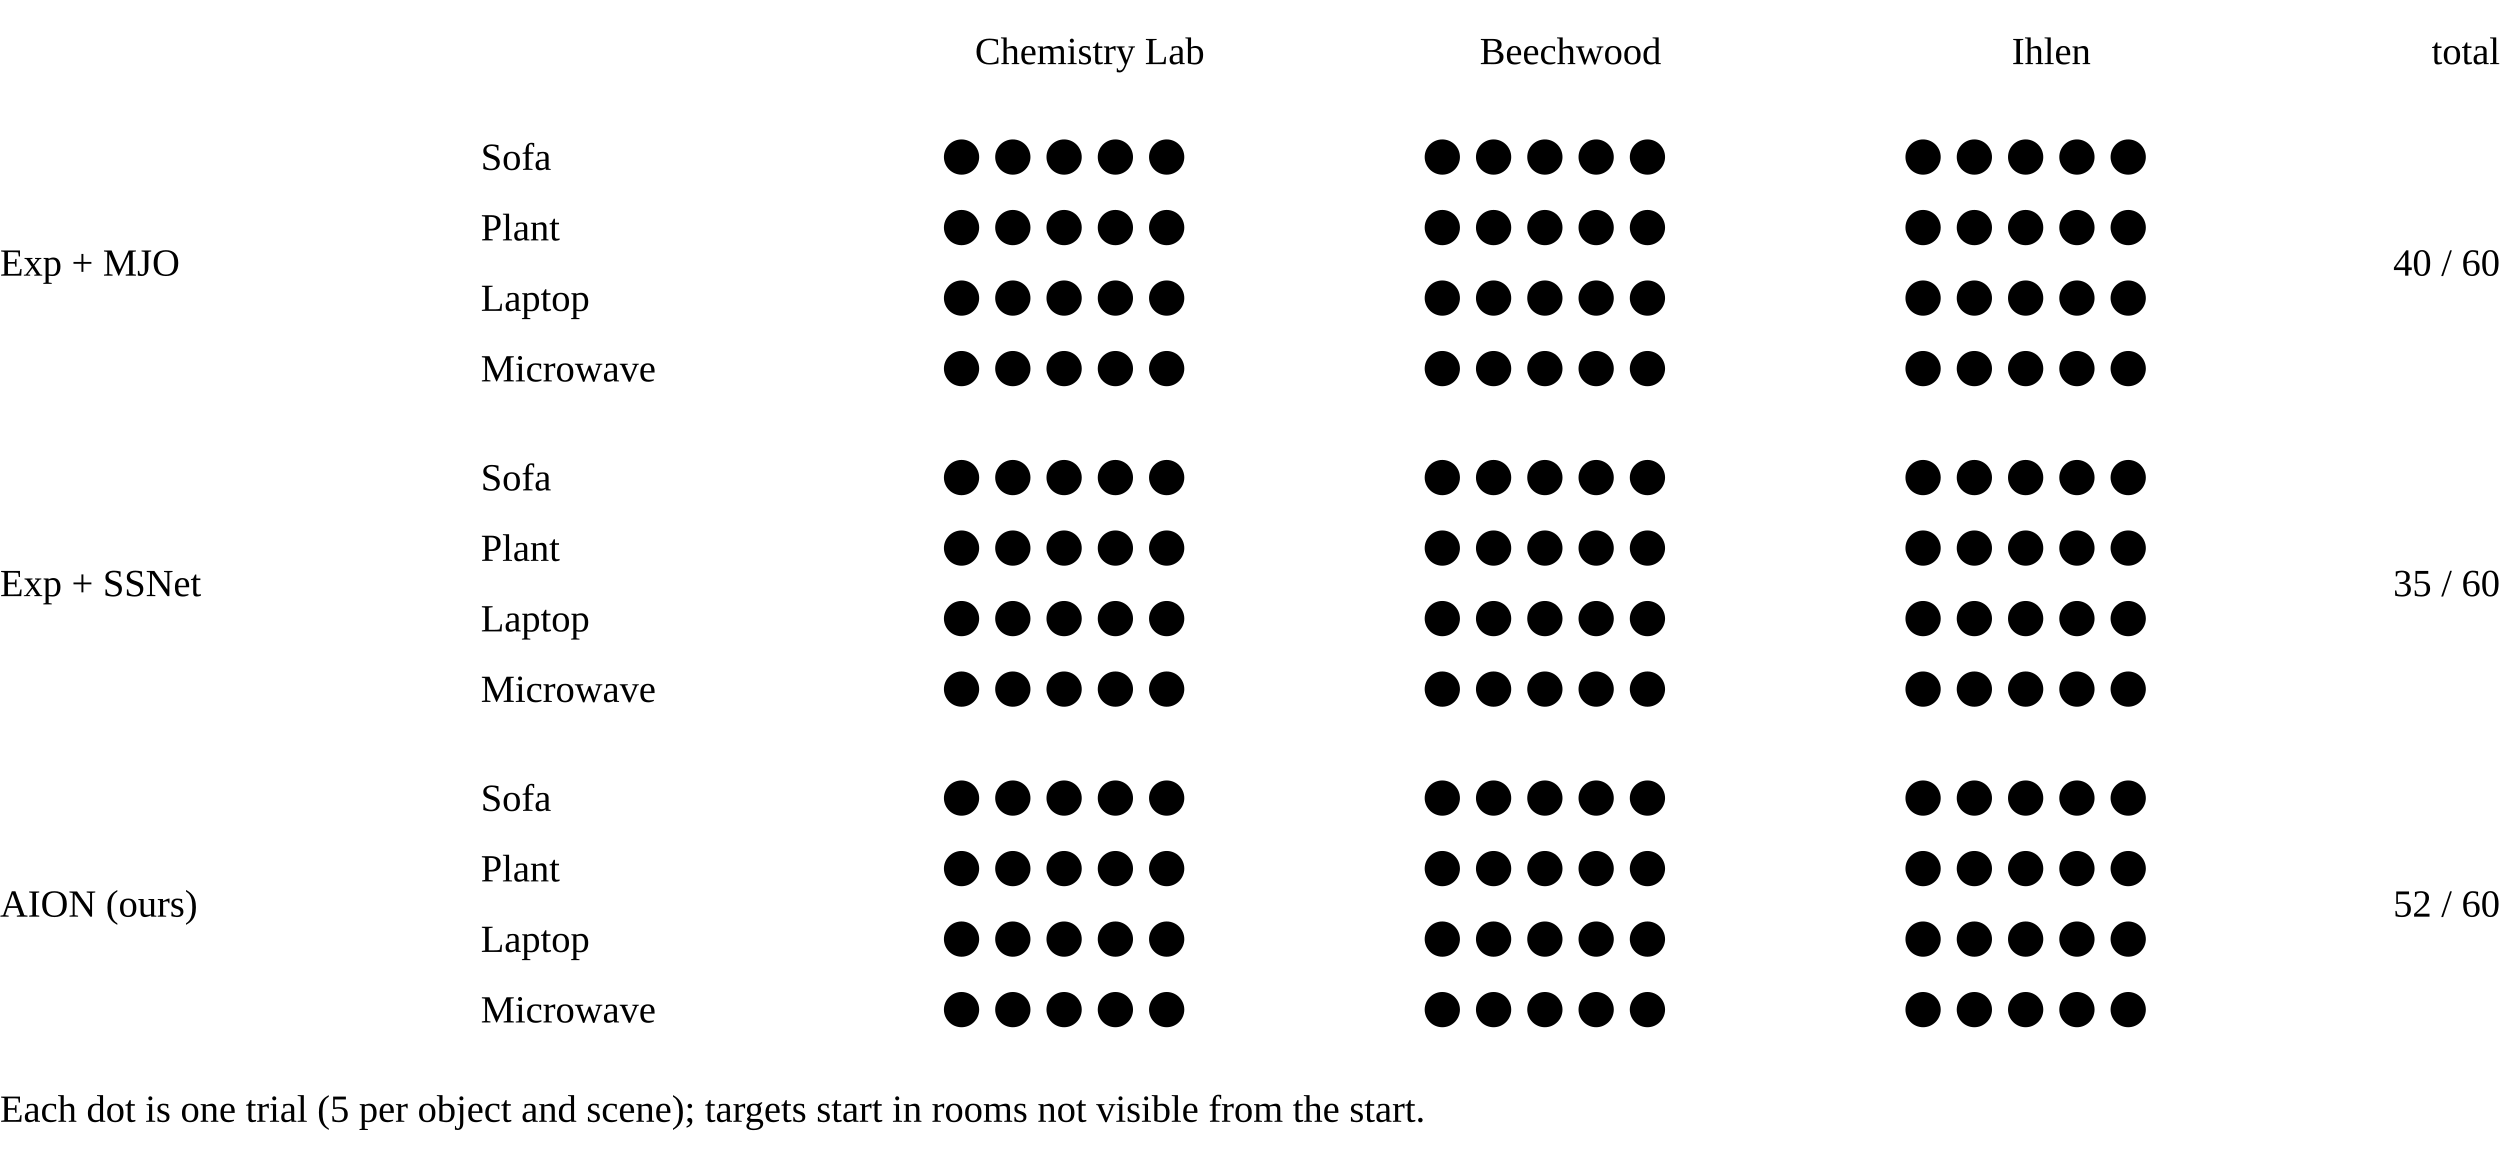
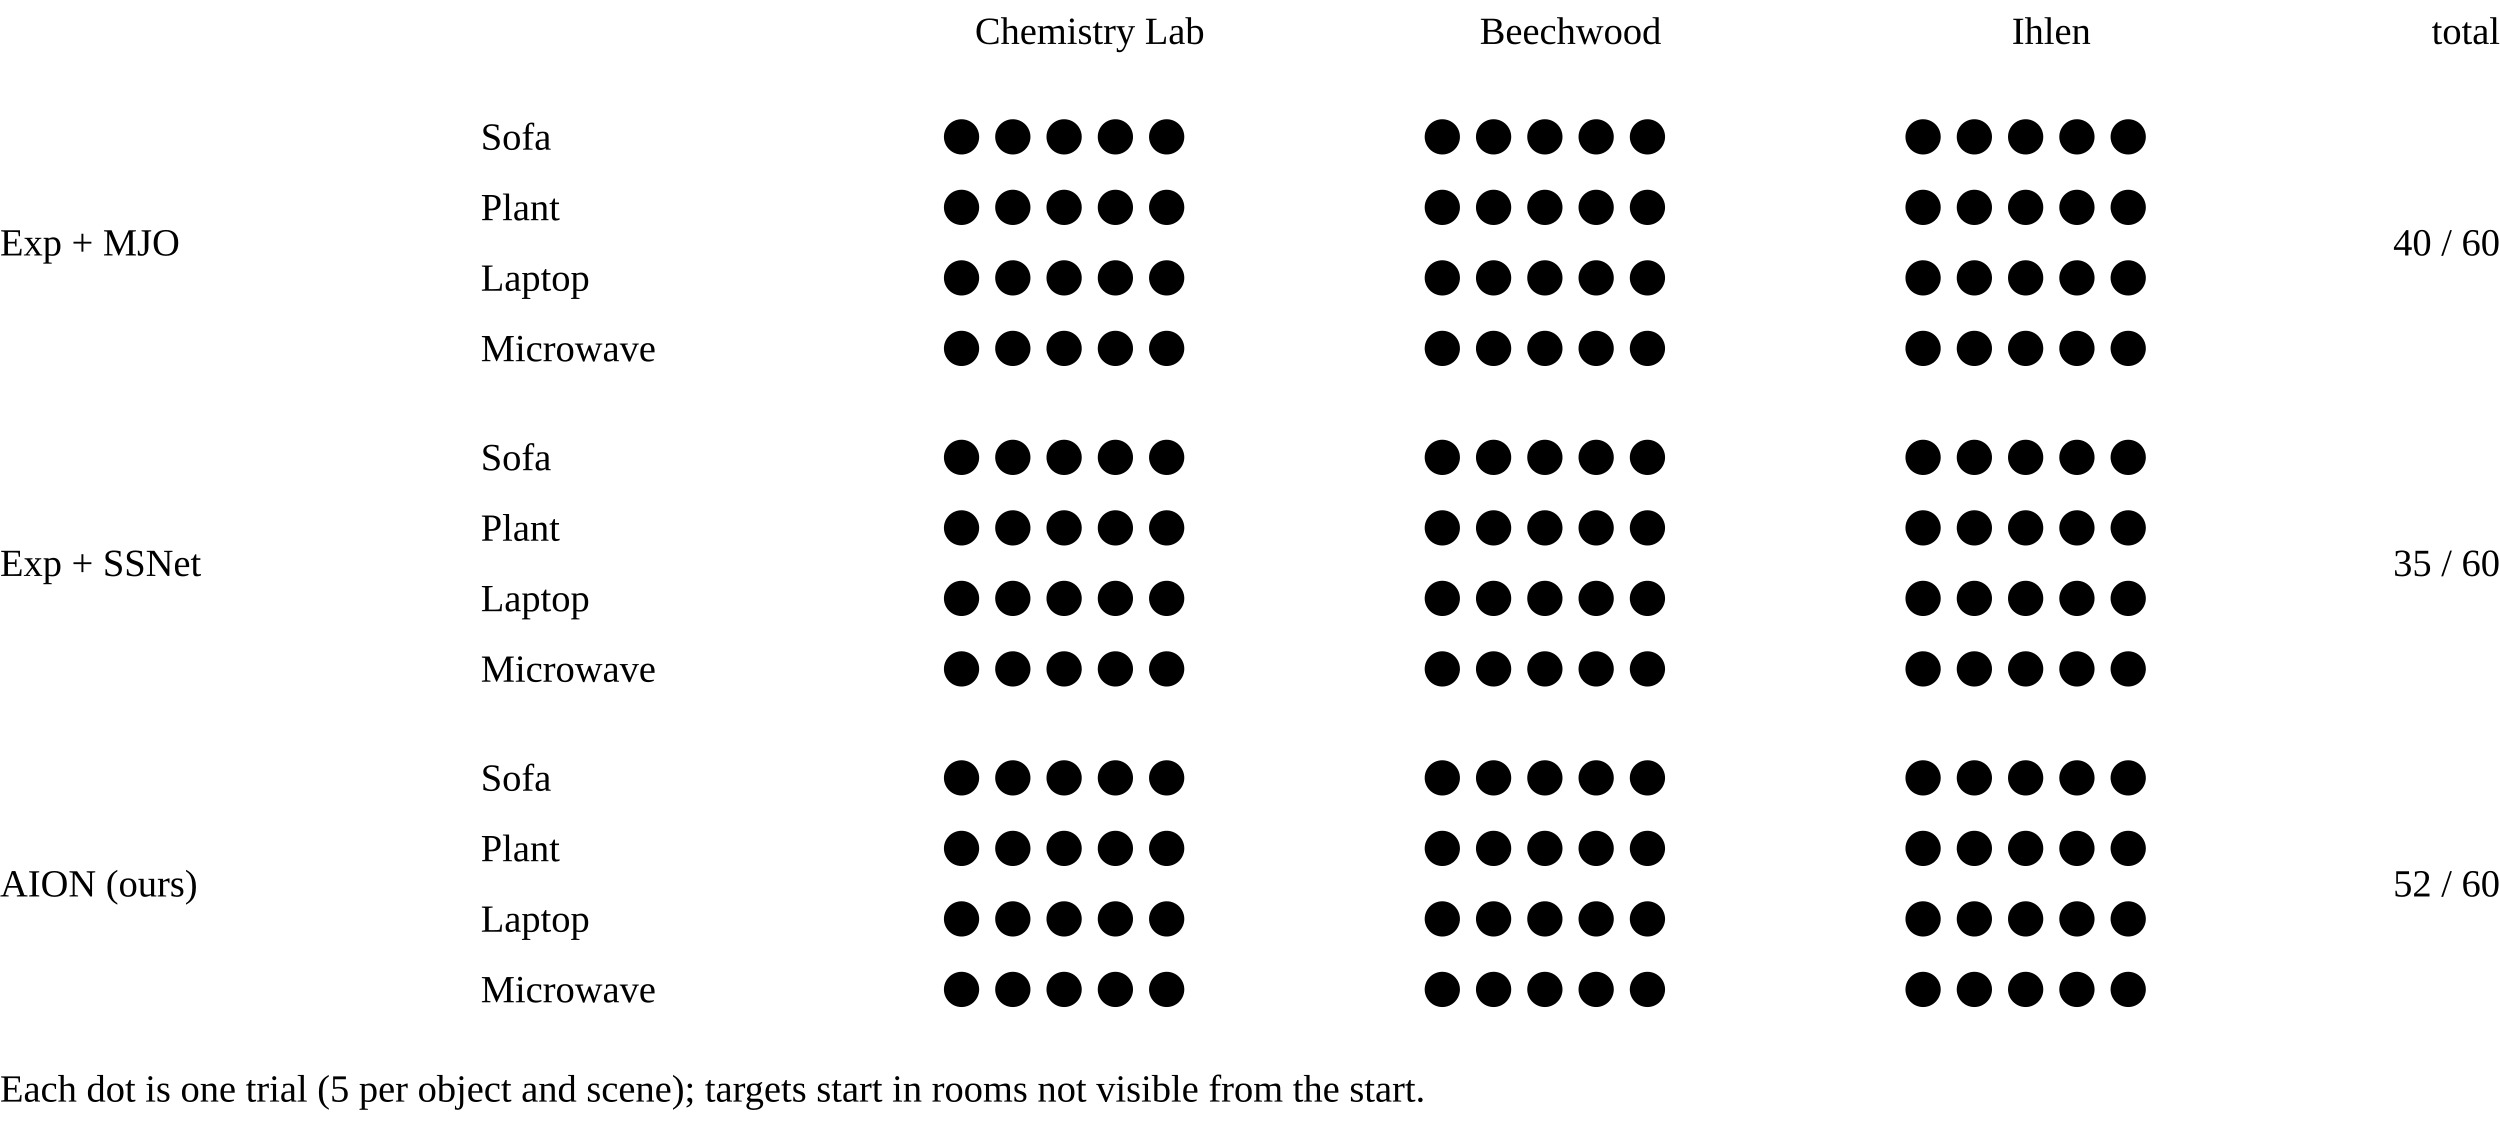
- <svg xmlns="http://www.w3.org/2000/svg" class="fig-svg" viewBox="0 0 780 362" role="img" aria-label="IsaacSim multi-room results: successes out of five trials per object and scene">
+ <svg xmlns="http://www.w3.org/2000/svg" class="fig-svg" viewBox="0 6.3 780 350" role="img" aria-label="IsaacSim multi-room results: successes out of five trials per object and scene">
  <defs>
    <marker id="aion_isaac-ah" viewBox="0 0 10 10" refX="9" refY="5" markerWidth="7" markerHeight="7" orient="auto-start-reverse">
      <path d="M0,1 L10,5 L0,9 z" class="ah" />
    </marker>
    <marker id="aion_isaac-ahacc" viewBox="0 0 10 10" refX="9" refY="5" markerWidth="7" markerHeight="7" orient="auto-start-reverse">
      <path d="M0,1 L10,5 L0,9 z" class="ah k-acc" />
    </marker>
    <marker id="aion_isaac-ahblue" viewBox="0 0 10 10" refX="9" refY="5" markerWidth="7" markerHeight="7" orient="auto-start-reverse">
      <path d="M0,1 L10,5 L0,9 z" class="ah k-blue" />
    </marker>
    <marker id="aion_isaac-ahmut" viewBox="0 0 10 10" refX="9" refY="5" markerWidth="7" markerHeight="7" orient="auto-start-reverse">
      <path d="M0,1 L10,5 L0,9 z" class="ah k-mut" />
    </marker>
  </defs>
  <text x="340.0" y="20.0" class="t" text-anchor="middle">Chemistry Lab</text>
  <text x="490.0" y="20.0" class="t" text-anchor="middle">Beechwood</text>
  <text x="640.0" y="20.0" class="t" text-anchor="middle">Ihlen</text>
  <text x="780.0" y="20.0" class="t" text-anchor="end">total</text>
  <text x="0.0" y="86.0" class="t">Exp + MJO</text>
  <text x="780.0" y="86.0" class="s" text-anchor="end">40 / 60</text>
  <text x="150.0" y="53.0" class="s">Sofa</text>
  <circle cx="300.0" cy="49.0" r="5.5" class="f-ink" />
  <circle cx="316.0" cy="49.0" r="5.5" class="f-ink" />
  <circle cx="332.0" cy="49.0" r="5.5" class="f-ink" />
  <circle cx="348.0" cy="49.0" r="5.5" class="pip-off" />
  <circle cx="364.0" cy="49.0" r="5.5" class="pip-off" />
  <circle cx="450.0" cy="49.0" r="5.5" class="f-ink" />
  <circle cx="466.0" cy="49.0" r="5.5" class="f-ink" />
  <circle cx="482.0" cy="49.0" r="5.5" class="f-ink" />
  <circle cx="498.0" cy="49.0" r="5.5" class="f-ink" />
  <circle cx="514.0" cy="49.0" r="5.5" class="pip-off" />
  <circle cx="600.0" cy="49.0" r="5.5" class="f-ink" />
  <circle cx="616.0" cy="49.0" r="5.5" class="f-ink" />
  <circle cx="632.0" cy="49.0" r="5.5" class="f-ink" />
  <circle cx="648.0" cy="49.0" r="5.5" class="f-ink" />
  <circle cx="664.0" cy="49.0" r="5.5" class="pip-off" />
  <text x="150.0" y="75.0" class="s">Plant</text>
  <circle cx="300.0" cy="71.0" r="5.5" class="f-ink" />
  <circle cx="316.0" cy="71.0" r="5.5" class="f-ink" />
  <circle cx="332.0" cy="71.0" r="5.5" class="pip-off" />
  <circle cx="348.0" cy="71.0" r="5.5" class="pip-off" />
  <circle cx="364.0" cy="71.0" r="5.5" class="pip-off" />
  <circle cx="450.0" cy="71.0" r="5.5" class="f-ink" />
  <circle cx="466.0" cy="71.0" r="5.5" class="f-ink" />
  <circle cx="482.0" cy="71.0" r="5.5" class="f-ink" />
  <circle cx="498.0" cy="71.0" r="5.5" class="f-ink" />
  <circle cx="514.0" cy="71.0" r="5.5" class="f-ink" />
  <circle cx="600.0" cy="71.0" r="5.5" class="f-ink" />
  <circle cx="616.0" cy="71.0" r="5.5" class="f-ink" />
  <circle cx="632.0" cy="71.0" r="5.5" class="f-ink" />
  <circle cx="648.0" cy="71.0" r="5.5" class="f-ink" />
  <circle cx="664.0" cy="71.0" r="5.5" class="f-ink" />
  <text x="150.0" y="97.0" class="s">Laptop</text>
  <circle cx="300.0" cy="93.0" r="5.5" class="pip-off" />
  <circle cx="316.0" cy="93.0" r="5.5" class="pip-off" />
  <circle cx="332.0" cy="93.0" r="5.5" class="pip-off" />
  <circle cx="348.0" cy="93.0" r="5.5" class="pip-off" />
  <circle cx="364.0" cy="93.0" r="5.5" class="pip-off" />
  <circle cx="450.0" cy="93.0" r="5.5" class="f-ink" />
  <circle cx="466.0" cy="93.0" r="5.5" class="f-ink" />
  <circle cx="482.0" cy="93.0" r="5.5" class="f-ink" />
  <circle cx="498.0" cy="93.0" r="5.5" class="pip-off" />
  <circle cx="514.0" cy="93.0" r="5.5" class="pip-off" />
  <circle cx="600.0" cy="93.0" r="5.5" class="f-ink" />
  <circle cx="616.0" cy="93.0" r="5.5" class="f-ink" />
  <circle cx="632.0" cy="93.0" r="5.5" class="f-ink" />
  <circle cx="648.0" cy="93.0" r="5.5" class="f-ink" />
  <circle cx="664.0" cy="93.0" r="5.5" class="f-ink" />
  <text x="150.0" y="119.0" class="s">Microwave</text>
  <circle cx="300.0" cy="115.0" r="5.5" class="f-ink" />
  <circle cx="316.0" cy="115.0" r="5.5" class="f-ink" />
  <circle cx="332.0" cy="115.0" r="5.5" class="pip-off" />
  <circle cx="348.0" cy="115.0" r="5.5" class="pip-off" />
  <circle cx="364.0" cy="115.0" r="5.5" class="pip-off" />
  <circle cx="450.0" cy="115.0" r="5.5" class="f-ink" />
  <circle cx="466.0" cy="115.0" r="5.5" class="f-ink" />
  <circle cx="482.0" cy="115.0" r="5.5" class="f-ink" />
  <circle cx="498.0" cy="115.0" r="5.5" class="f-ink" />
  <circle cx="514.0" cy="115.0" r="5.5" class="f-ink" />
  <circle cx="600.0" cy="115.0" r="5.5" class="f-ink" />
  <circle cx="616.0" cy="115.0" r="5.5" class="f-ink" />
  <circle cx="632.0" cy="115.0" r="5.5" class="pip-off" />
  <circle cx="648.0" cy="115.0" r="5.5" class="pip-off" />
  <circle cx="664.0" cy="115.0" r="5.5" class="pip-off" />
  <line x1="0.0" y1="132.0" x2="780.0" y2="132.0" class="grid" />
  <text x="0.0" y="186.0" class="t">Exp + SSNet</text>
  <text x="780.0" y="186.0" class="s" text-anchor="end">35 / 60</text>
  <text x="150.0" y="153.0" class="s">Sofa</text>
  <circle cx="300.0" cy="149.0" r="5.5" class="f-ink" />
  <circle cx="316.0" cy="149.0" r="5.5" class="f-ink" />
  <circle cx="332.0" cy="149.0" r="5.5" class="f-ink" />
  <circle cx="348.0" cy="149.0" r="5.5" class="pip-off" />
  <circle cx="364.0" cy="149.0" r="5.5" class="pip-off" />
  <circle cx="450.0" cy="149.0" r="5.5" class="f-ink" />
  <circle cx="466.0" cy="149.0" r="5.5" class="f-ink" />
  <circle cx="482.0" cy="149.0" r="5.5" class="f-ink" />
  <circle cx="498.0" cy="149.0" r="5.5" class="f-ink" />
  <circle cx="514.0" cy="149.0" r="5.5" class="pip-off" />
  <circle cx="600.0" cy="149.0" r="5.5" class="f-ink" />
  <circle cx="616.0" cy="149.0" r="5.5" class="f-ink" />
  <circle cx="632.0" cy="149.0" r="5.5" class="f-ink" />
  <circle cx="648.0" cy="149.0" r="5.5" class="pip-off" />
  <circle cx="664.0" cy="149.0" r="5.5" class="pip-off" />
  <text x="150.0" y="175.0" class="s">Plant</text>
  <circle cx="300.0" cy="171.0" r="5.5" class="f-ink" />
  <circle cx="316.0" cy="171.0" r="5.5" class="f-ink" />
  <circle cx="332.0" cy="171.0" r="5.5" class="f-ink" />
  <circle cx="348.0" cy="171.0" r="5.5" class="pip-off" />
  <circle cx="364.0" cy="171.0" r="5.5" class="pip-off" />
  <circle cx="450.0" cy="171.0" r="5.5" class="f-ink" />
  <circle cx="466.0" cy="171.0" r="5.5" class="f-ink" />
  <circle cx="482.0" cy="171.0" r="5.5" class="pip-off" />
  <circle cx="498.0" cy="171.0" r="5.5" class="pip-off" />
  <circle cx="514.0" cy="171.0" r="5.5" class="pip-off" />
  <circle cx="600.0" cy="171.0" r="5.5" class="f-ink" />
  <circle cx="616.0" cy="171.0" r="5.5" class="f-ink" />
  <circle cx="632.0" cy="171.0" r="5.5" class="f-ink" />
  <circle cx="648.0" cy="171.0" r="5.5" class="pip-off" />
  <circle cx="664.0" cy="171.0" r="5.5" class="pip-off" />
  <text x="150.0" y="197.0" class="s">Laptop</text>
  <circle cx="300.0" cy="193.0" r="5.5" class="pip-off" />
  <circle cx="316.0" cy="193.0" r="5.5" class="pip-off" />
  <circle cx="332.0" cy="193.0" r="5.5" class="pip-off" />
  <circle cx="348.0" cy="193.0" r="5.5" class="pip-off" />
  <circle cx="364.0" cy="193.0" r="5.5" class="pip-off" />
  <circle cx="450.0" cy="193.0" r="5.5" class="f-ink" />
  <circle cx="466.0" cy="193.0" r="5.5" class="f-ink" />
  <circle cx="482.0" cy="193.0" r="5.5" class="f-ink" />
  <circle cx="498.0" cy="193.0" r="5.5" class="pip-off" />
  <circle cx="514.0" cy="193.0" r="5.5" class="pip-off" />
  <circle cx="600.0" cy="193.0" r="5.5" class="f-ink" />
  <circle cx="616.0" cy="193.0" r="5.5" class="f-ink" />
  <circle cx="632.0" cy="193.0" r="5.5" class="f-ink" />
  <circle cx="648.0" cy="193.0" r="5.5" class="f-ink" />
  <circle cx="664.0" cy="193.0" r="5.5" class="f-ink" />
  <text x="150.0" y="219.0" class="s">Microwave</text>
  <circle cx="300.0" cy="215.0" r="5.5" class="f-ink" />
  <circle cx="316.0" cy="215.0" r="5.5" class="pip-off" />
  <circle cx="332.0" cy="215.0" r="5.5" class="pip-off" />
  <circle cx="348.0" cy="215.0" r="5.5" class="pip-off" />
  <circle cx="364.0" cy="215.0" r="5.5" class="pip-off" />
  <circle cx="450.0" cy="215.0" r="5.5" class="f-ink" />
  <circle cx="466.0" cy="215.0" r="5.5" class="f-ink" />
  <circle cx="482.0" cy="215.0" r="5.5" class="f-ink" />
  <circle cx="498.0" cy="215.0" r="5.5" class="f-ink" />
  <circle cx="514.0" cy="215.0" r="5.5" class="f-ink" />
  <circle cx="600.0" cy="215.0" r="5.5" class="f-ink" />
  <circle cx="616.0" cy="215.0" r="5.5" class="f-ink" />
  <circle cx="632.0" cy="215.0" r="5.5" class="f-ink" />
  <circle cx="648.0" cy="215.0" r="5.5" class="pip-off" />
  <circle cx="664.0" cy="215.0" r="5.5" class="pip-off" />
  <line x1="0.0" y1="232.0" x2="780.0" y2="232.0" class="grid" />
  <text x="0.0" y="286.0" class="t acc">AION (ours)</text>
  <text x="780.0" y="286.0" class="t acc" text-anchor="end">52 / 60</text>
  <text x="150.0" y="253.0" class="s">Sofa</text>
  <circle cx="300.0" cy="249.0" r="5.5" class="f-acc" />
  <circle cx="316.0" cy="249.0" r="5.5" class="f-acc" />
  <circle cx="332.0" cy="249.0" r="5.5" class="f-acc" />
  <circle cx="348.0" cy="249.0" r="5.5" class="f-acc" />
  <circle cx="364.0" cy="249.0" r="5.5" class="pip-off" />
  <circle cx="450.0" cy="249.0" r="5.5" class="f-acc" />
  <circle cx="466.0" cy="249.0" r="5.5" class="f-acc" />
  <circle cx="482.0" cy="249.0" r="5.5" class="f-acc" />
  <circle cx="498.0" cy="249.0" r="5.5" class="f-acc" />
  <circle cx="514.0" cy="249.0" r="5.5" class="pip-off" />
  <circle cx="600.0" cy="249.0" r="5.5" class="f-acc" />
  <circle cx="616.0" cy="249.0" r="5.5" class="f-acc" />
  <circle cx="632.0" cy="249.0" r="5.5" class="f-acc" />
  <circle cx="648.0" cy="249.0" r="5.5" class="f-acc" />
  <circle cx="664.0" cy="249.0" r="5.5" class="f-acc" />
  <text x="150.0" y="275.0" class="s">Plant</text>
  <circle cx="300.0" cy="271.0" r="5.5" class="f-acc" />
  <circle cx="316.0" cy="271.0" r="5.5" class="f-acc" />
  <circle cx="332.0" cy="271.0" r="5.5" class="f-acc" />
  <circle cx="348.0" cy="271.0" r="5.5" class="f-acc" />
  <circle cx="364.0" cy="271.0" r="5.5" class="f-acc" />
  <circle cx="450.0" cy="271.0" r="5.5" class="f-acc" />
  <circle cx="466.0" cy="271.0" r="5.5" class="f-acc" />
  <circle cx="482.0" cy="271.0" r="5.5" class="f-acc" />
  <circle cx="498.0" cy="271.0" r="5.5" class="f-acc" />
  <circle cx="514.0" cy="271.0" r="5.5" class="f-acc" />
  <circle cx="600.0" cy="271.0" r="5.5" class="f-acc" />
  <circle cx="616.0" cy="271.0" r="5.5" class="f-acc" />
  <circle cx="632.0" cy="271.0" r="5.5" class="f-acc" />
  <circle cx="648.0" cy="271.0" r="5.5" class="f-acc" />
  <circle cx="664.0" cy="271.0" r="5.5" class="pip-off" />
  <text x="150.0" y="297.0" class="s">Laptop</text>
  <circle cx="300.0" cy="293.0" r="5.5" class="f-acc" />
  <circle cx="316.0" cy="293.0" r="5.5" class="f-acc" />
  <circle cx="332.0" cy="293.0" r="5.5" class="pip-off" />
  <circle cx="348.0" cy="293.0" r="5.5" class="pip-off" />
  <circle cx="364.0" cy="293.0" r="5.5" class="pip-off" />
  <circle cx="450.0" cy="293.0" r="5.5" class="f-acc" />
  <circle cx="466.0" cy="293.0" r="5.5" class="f-acc" />
  <circle cx="482.0" cy="293.0" r="5.5" class="f-acc" />
  <circle cx="498.0" cy="293.0" r="5.5" class="f-acc" />
  <circle cx="514.0" cy="293.0" r="5.5" class="f-acc" />
  <circle cx="600.0" cy="293.0" r="5.5" class="f-acc" />
  <circle cx="616.0" cy="293.0" r="5.5" class="f-acc" />
  <circle cx="632.0" cy="293.0" r="5.5" class="f-acc" />
  <circle cx="648.0" cy="293.0" r="5.5" class="f-acc" />
  <circle cx="664.0" cy="293.0" r="5.5" class="f-acc" />
  <text x="150.0" y="319.0" class="s">Microwave</text>
  <circle cx="300.0" cy="315.0" r="5.5" class="f-acc" />
  <circle cx="316.0" cy="315.0" r="5.5" class="f-acc" />
  <circle cx="332.0" cy="315.0" r="5.5" class="f-acc" />
  <circle cx="348.0" cy="315.0" r="5.5" class="pip-off" />
  <circle cx="364.0" cy="315.0" r="5.5" class="pip-off" />
  <circle cx="450.0" cy="315.0" r="5.5" class="f-acc" />
  <circle cx="466.0" cy="315.0" r="5.5" class="f-acc" />
  <circle cx="482.0" cy="315.0" r="5.5" class="f-acc" />
  <circle cx="498.0" cy="315.0" r="5.5" class="f-acc" />
  <circle cx="514.0" cy="315.0" r="5.5" class="f-acc" />
  <circle cx="600.0" cy="315.0" r="5.5" class="f-acc" />
  <circle cx="616.0" cy="315.0" r="5.5" class="f-acc" />
  <circle cx="632.0" cy="315.0" r="5.5" class="f-acc" />
  <circle cx="648.0" cy="315.0" r="5.5" class="f-acc" />
  <circle cx="664.0" cy="315.0" r="5.5" class="f-acc" />
  <text x="0.0" y="350.0" class="m">Each dot is one trial (5 per object and scene); targets start in rooms not visible from the start.</text>
</svg>
